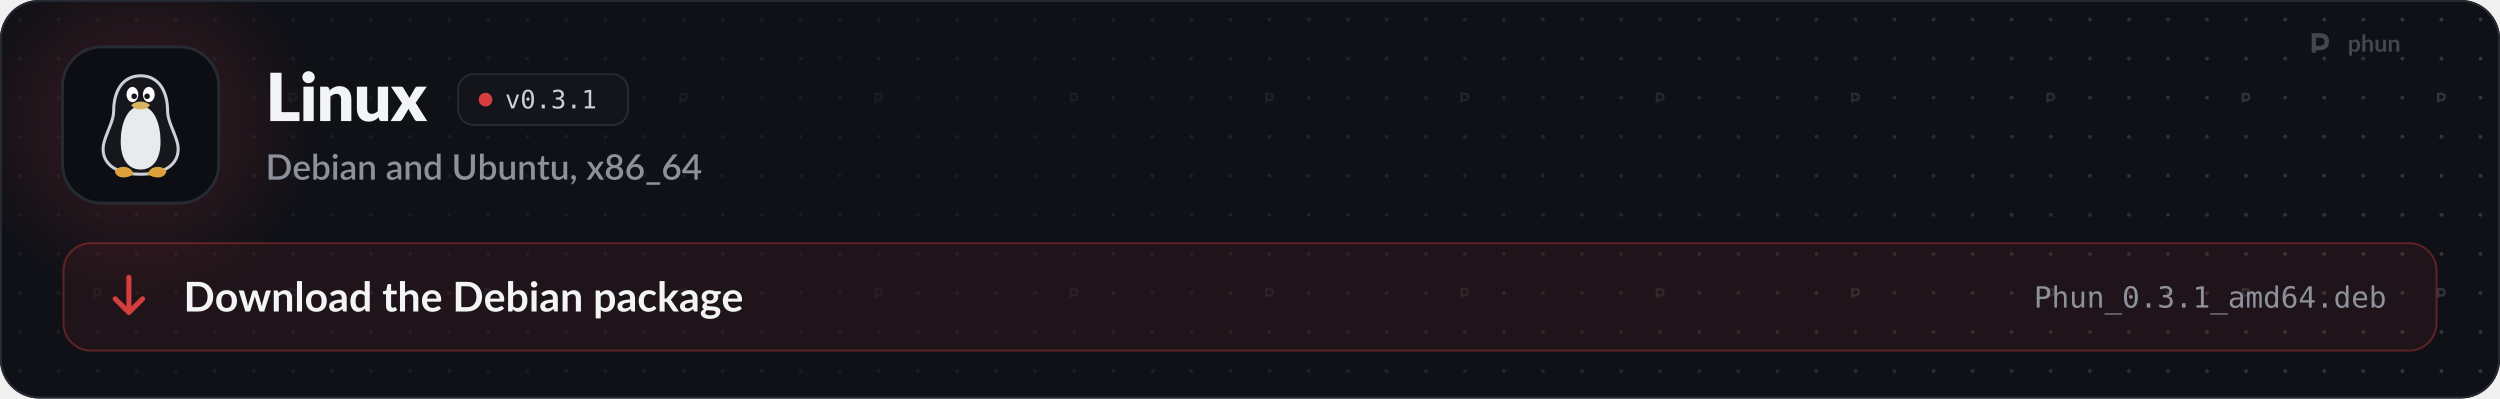
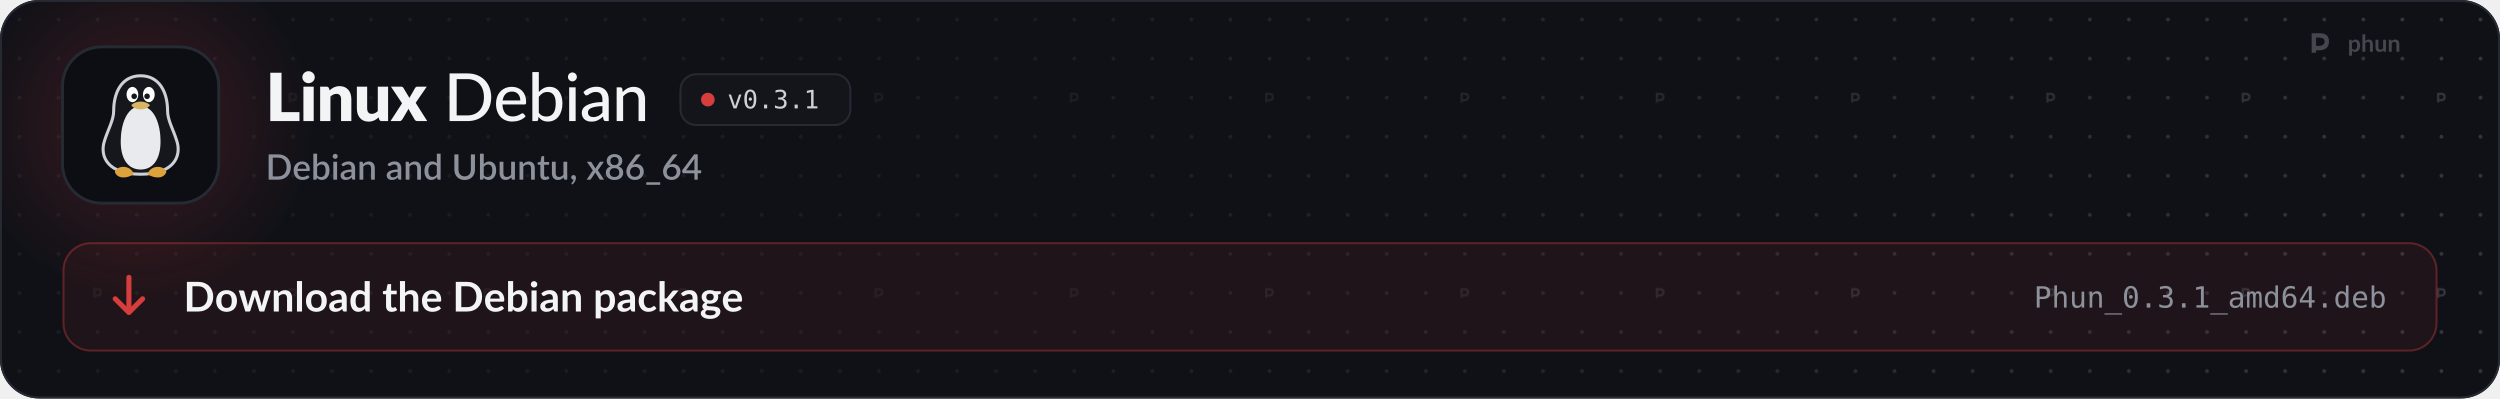
<svg xmlns="http://www.w3.org/2000/svg" width="1280" height="204" viewBox="0 0 1280 204" role="img" aria-labelledby="t d">
  <style>
  .pulse { animation: pulse 2.6s ease-in-out infinite; }
  .pulse.b { animation-delay: .5s; }
  .pulse.c { animation-delay: 1s; }
  @keyframes pulse { 0%, 100% { opacity: 1; } 50% { opacity: .35; } }
  .flow { stroke-dasharray: 4 6; animation: flow 1.6s linear infinite; }
  @keyframes flow { to { stroke-dashoffset: -20; } }
  .blink { animation: blink 1.1s steps(1) infinite; }
  @keyframes blink { 50% { opacity: 0; } }
  .rise { animation: rise .7s cubic-bezier(.2,.7,.2,1) both; }
  @keyframes rise { from { opacity: 0; transform: translateY(8px); } }
  .spin { transform-box: fill-box; transform-origin: center; animation: spin 6s linear infinite; }
  @keyframes spin { to { transform: rotate(360deg); } }
  .bob { animation: bob 3s ease-in-out infinite; }
  @keyframes bob { 50% { transform: translateY(-4px); } }

  .sway { transform-box: view-box; transform-origin: 52px 22px; animation: sway 3.2s ease-in-out infinite; }
  @keyframes sway { 0%, 100% { transform: rotate(-6deg); } 50% { transform: rotate(8deg); } }
  .pane { animation: pane 4s ease-in-out infinite; }
  @keyframes pane { 0%, 100% { opacity: .55; } 12%, 30% { opacity: 1; } 45% { opacity: .55; } }
  .waddle { transform-box: view-box; transform-origin: 50px 96px; animation: waddle 1.6s ease-in-out infinite; }
  @keyframes waddle { 0%, 100% { transform: rotate(-5deg); } 50% { transform: rotate(5deg); } }
  .lid { transform-box: fill-box; transform-origin: center; animation: lid 4.5s infinite; }
  @keyframes lid { 0%, 92%, 100% { transform: scaleY(1); } 95% { transform: scaleY(.1); } }
  .drop { animation: drop 1.8s ease-in-out infinite; }
  @keyframes drop { 0%, 100% { transform: translateY(-2px); } 50% { transform: translateY(3px); } }

  @media (prefers-reduced-motion: reduce) { * { animation: none !important; } }
</style>
  <defs>
    <path id="k21" d="M1019 -270L1019 0L141 0L141 -1457L479 -1457L479 -270L1019 -270Z" />
    <path id="k98" d="M422 -1037L422 0L112 0L112 -1037L422 -1037ZM454 -1321Q454 -1284 439 -1251.5Q424 -1219 398 -1194.5Q372 -1170 337.5 -1155.5Q303 -1141 264 -1141Q226 -1141 193 -1155.5Q160 -1170 134.5 -1194.5Q109 -1219 94.5 -1251.5Q80 -1284 80 -1321Q80 -1359 94.5 -1392Q109 -1425 134.5 -1450Q160 -1475 193 -1489Q226 -1503 264 -1503Q303 -1503 337.5 -1489Q372 -1475 398 -1450Q424 -1425 439 -1392Q454 -1359 454 -1321Z" />
    <path id="k109" d="M391 -925Q421 -953 453 -977Q485 -1001 521.5 -1017.5Q558 -1034 600.5 -1043.5Q643 -1053 693 -1053Q778 -1053 843.5 -1023.5Q909 -994 954 -941.5Q999 -889 1022 -816.5Q1045 -744 1045 -659L1045 0L735 0L735 -659Q735 -735 700 -777.5Q665 -820 597 -820Q546 -820 501.5 -798.5Q457 -777 415 -740L415 0L105 0L105 -1037L297 -1037Q355 -1037 373 -985L391 -925Z" />
    <path id="k134" d="M1035 -1037L1035 0L843 0Q785 0 767 -52L749 -112Q719 -83 687 -59.5Q655 -36 618.5 -19.5Q582 -3 539.5 6.5Q497 16 447 16Q362 16 296.5 -13.5Q231 -43 186 -96Q141 -149 118 -221Q95 -293 95 -379L95 -1037L405 -1037L405 -379Q405 -302 440 -260Q475 -218 543 -218Q594 -218 638.5 -239.5Q683 -261 725 -298L725 -1037L1035 -1037Z" />
    <path id="k138" d="M1097 0L799 0Q766 0 745.5 -16Q725 -32 713 -54L528 -372Q523 -355 516 -340Q509 -325 501 -312L349 -54Q335 -34 316 -17Q297 0 267 0L-9 0L339 -536L5 -1037L303 -1037Q336 -1037 351.5 -1028.5Q367 -1020 379 -1000L564 -693Q570 -711 579 -728.5Q588 -746 599 -764L731 -995Q745 -1017 760.5 -1027Q776 -1037 799 -1037L1083 -1037L749 -550L1097 0Z" />
+     <path id="m9" d="M1430 -718Q1430 -557 1378.5 -425Q1327 -293 1233 -198.5Q1139 -104 1008 -52Q877 0 717 0L177 0L177 -1436L717 -1436Q877 -1436 1008 -1384Q1139 -1332 1233 -1237.5Q1327 -1143 1378.5 -1010.5Q1430 -878 1430 -718ZM1212 -718Q1212 -846 1177 -947.5Q1142 -1049 1077.5 -1119.5Q1013 -1190 921.5 -1227Q830 -1264 717 -1264L391 -1264L391 -172L717 -172Q830 -172 921.5 -209Q1013 -246 1077.5 -316.5Q1142 -387 1177 -488Q1212 -589 1212 -718Z" />
+     <path id="m59" d="M810 -621Q810 -679 793.5 -728Q777 -777 745 -813Q713 -849 667 -869Q621 -889 561 -889Q438 -889 367.5 -818Q297 -747 278 -621L810 -621ZM971 -145Q935 -103 888 -72.5Q841 -42 788 -23Q735 -4 678.5 5Q622 14 567 14Q462 14 372.5 -21.5Q283 -57 217.5 -125.5Q152 -194 115.5 -295.5Q79 -397 79 -529Q79 -635 112 -726.5Q145 -818 206.5 -886Q268 -954 357 -993Q446 -1032 557 -1032Q650 -1032 728.5 -1001.5Q807 -971 864 -913Q921 -855 953.5 -770Q986 -685 986 -576Q986 -531 976 -515.5Q966 -500 939 -500L273 -500Q276 -409 299 -341.5Q322 -274 362.5 -229Q403 -184 459 -162Q515 -140 584 -140Q649 -140 696.5 -155Q744 -170 778.5 -187.5Q813 -205 836.5 -220Q860 -235 878 -235Q902 -235 915 -217L971 -145Z" />
+     <path id="m48" d="M332 -250Q380 -187 436 -162Q492 -137 558 -137Q694 -137 767.5 -234Q841 -331 841 -527Q841 -708 776 -792.5Q711 -877 592 -877Q508 -877 446.5 -839Q385 -801 332 -731L332 -250ZM332 -876Q395 -946 475 -989Q555 -1032 657 -1032Q746 -1032 817.5 -997.5Q889 -963 939 -898.5Q989 -834 1016 -742Q1043 -650 1043 -534Q1043 -411 1012.5 -310Q982 -209 925.5 -137Q869 -65 788 -25.5Q707 14 606 14Q557 14 516 4.5Q475 -5 440.5 -23Q406 -41 377 -67Q348 -93 322 -126L313 -41Q305 0 263 0L137 0L137 -1476L332 -1476L332 -876Z" />
+     <path id="m98" d="M341 -1016L341 0L146 0L146 -1016L341 -1016ZM378 -1330Q378 -1303 367 -1278.5Q356 -1254 337.5 -1235.5Q319 -1217 294 -1206.5Q269 -1196 242 -1196Q215 -1196 191 -1206.5Q167 -1217 148.5 -1235.5Q130 -1254 119.5 -1278.5Q109 -1303 109 -1330Q109 -1358 119.5 -1382.5Q130 -1407 148.5 -1425.5Q167 -1444 191 -1454.5Q215 -1465 242 -1465Q269 -1465 294 -1454.5Q319 -1444 337.5 -1425.5Q356 -1407 367 -1382.5Q378 -1358 378 -1330Z" />
+     <path id="m45" d="M683 -451Q564 -447 481 -432.5Q398 -418 346 -394Q294 -370 271 -337.5Q248 -305 248 -265Q248 -227 260.5 -199.5Q273 -172 294.5 -154.5Q316 -137 345 -129Q374 -121 408 -121Q453 -121 490.5 -130Q528 -139 561 -155.5Q594 -172 624 -196Q654 -220 683 -251L683 -451ZM111 -874Q196 -955 295.5 -995Q395 -1035 514 -1035Q601 -1035 668 -1006.5Q735 -978 781 -927Q827 -876 850.5 -805Q874 -734 874 -648L874 0L787 0Q758 0 743 -9.5Q728 -19 719 -45L698 -134Q659 -98 621 -70.5Q583 -43 541.5 -23.5Q500 -4 453 6Q406 16 349 16Q289 16 236.5 -0.5Q184 -17 145 -51Q106 -85 83.5 -136Q61 -187 61 -255Q61 -315 93.5 -370.5Q126 -426 199.5 -470Q273 -514 391.5 -542Q510 -570 683 -574L683 -648Q683 -763 634 -820Q585 -877 490 -877Q426 -877 382.5 -861Q339 -845 307.5 -825.5Q276 -806 252.5 -790Q229 -774 204 -774Q184 -774 169.5 -785Q155 -796 146 -811L111 -874Z" />
+     <path id="m109" d="M320 -875Q353 -910 389 -939Q425 -968 465.5 -988.5Q506 -1009 552.5 -1020.5Q599 -1032 652 -1032Q736 -1032 799.5 -1004Q863 -976 906 -925.5Q949 -875 971 -804Q993 -733 993 -647L993 0L797 0L797 -647Q797 -756 747 -816.5Q697 -877 594 -877Q519 -877 453.5 -841.5Q388 -806 332 -745L332 0L137 0L137 -1016L254 -1016Q295 -1016 305 -977L320 -875Z" />
    <path id="o89" d="M100 -1120L291 -1120L616 -180L942 -1120L1133 -1120L735 0L498 0L100 -1120Z" />
    <path id="o19" d="M483 -750Q483 -805 521.5 -845Q560 -885 614 -885Q670 -885 710 -845Q750 -805 750 -750Q750 -694 710.5 -655Q671 -616 614 -616Q558 -616 520.5 -654Q483 -692 483 -750ZM616 -1360Q475 -1360 405.5 -1208Q336 -1056 336 -745Q336 -435 405.5 -283Q475 -131 616 -131Q758 -131 827.5 -283Q897 -435 897 -745Q897 -1056 827.5 -1208Q758 -1360 616 -1360ZM616 -1520Q855 -1520 977.5 -1324Q1100 -1128 1100 -745Q1100 -363 977.5 -167Q855 29 616 29Q377 29 255 -167Q133 -363 133 -745Q133 -1128 255 -1324Q377 -1520 616 -1520Z" />
    <path id="o17" d="M489 -305L741 -305L741 0L489 0L489 -305Z" />
    <path id="o22" d="M776 -799Q923 -760 1001 -660.5Q1079 -561 1079 -412Q1079 -206 940.5 -88.5Q802 29 557 29Q454 29 347 10Q240 -9 137 -45L137 -246Q239 -193 338 -167Q437 -141 535 -141Q701 -141 790 -216Q879 -291 879 -432Q879 -562 790 -638.5Q701 -715 549 -715L395 -715L395 -881L549 -881Q688 -881 766 -942Q844 -1003 844 -1112Q844 -1227 771.5 -1288.5Q699 -1350 565 -1350Q476 -1350 381 -1330Q286 -1310 182 -1270L182 -1456Q303 -1488 397.5 -1504Q492 -1520 565 -1520Q783 -1520 913.5 -1410.5Q1044 -1301 1044 -1120Q1044 -997 975.5 -915Q907 -833 776 -799Z" />
    <path id="o20" d="M270 -170L584 -170L584 -1311L246 -1235L246 -1419L582 -1493L784 -1493L784 -170L1094 -170L1094 0L270 0L270 -170Z" />
    <path id="s9" d="M1435 -720Q1435 -560 1383 -427.5Q1331 -295 1236.5 -200Q1142 -105 1009.5 -52.5Q877 0 715 0L171 0L171 -1440L715 -1440Q877 -1440 1009.5 -1387.5Q1142 -1335 1236.5 -1240Q1331 -1145 1383 -1012.5Q1435 -880 1435 -720ZM1196 -720Q1196 -844 1162.5 -943Q1129 -1042 1066.5 -1110Q1004 -1178 915 -1214.5Q826 -1251 715 -1251L406 -1251L406 -189L715 -189Q826 -189 915 -225Q1004 -261 1066.5 -329.5Q1129 -398 1162.5 -496.5Q1196 -595 1196 -720Z" />
    <path id="s59" d="M800 -625Q800 -679 784.5 -725.5Q769 -772 739 -806.5Q709 -841 664.5 -860.5Q620 -880 562 -880Q445 -880 378 -813Q311 -746 293 -625L800 -625ZM287 -493Q291 -406 314 -342.5Q337 -279 375.5 -237Q414 -195 467.5 -174.5Q521 -154 587 -154Q650 -154 696 -168.5Q742 -183 776 -200.5Q810 -218 834 -232.5Q858 -247 878 -247Q904 -247 918 -227L979 -148Q941 -103 893 -72Q845 -41 791 -21.5Q737 -2 680 6.5Q623 15 569 15Q463 15 372.5 -20.5Q282 -56 215.5 -125Q149 -194 111.5 -296Q74 -398 74 -531Q74 -637 107.5 -729Q141 -821 203.5 -889Q266 -957 355.5 -996.5Q445 -1036 558 -1036Q652 -1036 732 -1005.5Q812 -975 870 -916Q928 -857 960.5 -771.5Q993 -686 993 -577Q993 -527 982 -510Q971 -493 942 -493L287 -493Z" />
    <path id="s48" d="M346 -256Q391 -198 444.5 -174.5Q498 -151 561 -151Q688 -151 759 -243Q830 -335 830 -528Q830 -704 768.5 -785Q707 -866 593 -866Q514 -866 455.5 -830.5Q397 -795 346 -729L346 -256ZM346 -885Q409 -954 487 -995Q565 -1036 665 -1036Q754 -1036 825.5 -1001.5Q897 -967 947 -902Q997 -837 1024 -744.5Q1051 -652 1051 -536Q1051 -412 1020.5 -310.5Q990 -209 933 -136.5Q876 -64 795 -24.5Q714 15 614 15Q565 15 525 5.5Q485 -4 451 -22Q417 -40 388.5 -65Q360 -90 334 -122L325 -43Q320 -20 307 -10Q294 0 271 0L131 0L131 -1480L346 -1480L346 -885Z" />
    <path id="s98" d="M355 -1020L355 0L140 0L140 -1020L355 -1020ZM391 -1328Q391 -1299 379.5 -1273Q368 -1247 348 -1227.5Q328 -1208 301.5 -1196.5Q275 -1185 245 -1185Q216 -1185 190.5 -1196.5Q165 -1208 146 -1227.5Q127 -1247 115.5 -1273Q104 -1299 104 -1328Q104 -1358 115.5 -1384Q127 -1410 146 -1429.5Q165 -1449 190.5 -1460.5Q216 -1472 245 -1472Q275 -1472 301.5 -1460.5Q328 -1449 348 -1429.5Q368 -1410 379.5 -1384Q391 -1358 391 -1328Z" />
    <path id="s45" d="M676 -446Q561 -442 482 -427.5Q403 -413 354 -390.5Q305 -368 283.5 -337Q262 -306 262 -269Q262 -233 273.5 -207.5Q285 -182 305.5 -165.5Q326 -149 353.5 -141.5Q381 -134 414 -134Q498 -134 558.5 -165.5Q619 -197 676 -257L676 -446ZM106 -878Q279 -1039 518 -1039Q606 -1039 674.5 -1010.5Q743 -982 789.5 -930Q836 -878 860.5 -806.5Q885 -735 885 -648L885 0L789 0Q758 0 742 -9.5Q726 -19 715 -48L694 -131Q655 -96 617 -68.5Q579 -41 538.5 -22Q498 -3 451.5 6.5Q405 16 349 16Q287 16 233.5 -1Q180 -18 141 -52.5Q102 -87 79.5 -138Q57 -189 57 -258Q57 -317 88.5 -373Q120 -429 192.5 -473.5Q265 -518 383.5 -547Q502 -576 676 -580L676 -648Q676 -758 629 -812Q582 -866 491 -866Q429 -866 387 -850.5Q345 -835 314 -817Q283 -799 259 -783.5Q235 -768 208 -768Q186 -768 170.5 -779.5Q155 -791 145 -808L106 -878Z" />
    <path id="s109" d="M332 -885Q365 -919 400.5 -946.5Q436 -974 476 -994Q516 -1014 561 -1025Q606 -1036 659 -1036Q743 -1036 806.5 -1008Q870 -980 913.5 -929Q957 -878 979 -806.5Q1001 -735 1001 -649L1001 0L787 0L787 -649Q787 -752 739.5 -809Q692 -866 595 -866Q523 -866 461.5 -833Q400 -800 346 -743L346 0L131 0L131 -1020L261 -1020Q305 -1020 317 -979L332 -885Z" />
    <path id="s55" d="M782 -769Q737 -827 683 -850Q629 -873 566 -873Q440 -873 369 -780.5Q298 -688 298 -507Q298 -413 314 -346.5Q330 -280 360 -238Q390 -196 433 -177Q476 -158 530 -158Q612 -158 671.5 -193.5Q731 -229 782 -294L782 -769ZM997 -1480L997 0L867 0Q824 0 812 -41L793 -152Q729 -77 647.5 -31Q566 15 458 15Q372 15 302 -19.5Q232 -54 182 -120Q132 -186 104.5 -283.5Q77 -381 77 -507Q77 -621 107.5 -718Q138 -815 195 -886.5Q252 -958 333.5 -998.5Q415 -1039 516 -1039Q606 -1039 669 -1010.5Q732 -982 782 -931L782 -1480L997 -1480Z" />
    <path id="s38" d="M739 -189Q822 -189 887.5 -217Q953 -245 998.5 -295Q1044 -345 1068 -415.5Q1092 -486 1092 -572L1092 -1440L1325 -1440L1325 -572Q1325 -445 1284.5 -337Q1244 -229 1168 -150.5Q1092 -72 983.5 -27.5Q875 17 739 17Q603 17 494.5 -27.5Q386 -72 310 -150.5Q234 -229 193.5 -337Q153 -445 153 -572L153 -1440L387 -1440L387 -573Q387 -487 411 -416.5Q435 -346 480 -295.5Q525 -245 590.5 -217Q656 -189 739 -189Z" />
    <path id="s134" d="M991 -1020L991 0L861 0Q818 0 806 -41L790 -136Q758 -102 722.5 -74Q687 -46 647 -26Q607 -6 561.5 5Q516 16 464 16Q380 16 316 -12Q252 -40 208.5 -91Q165 -142 143 -213.5Q121 -285 121 -371L121 -1020L336 -1020L336 -371Q336 -268 383.5 -211Q431 -154 528 -154Q599 -154 660.5 -186.5Q722 -219 776 -276L776 -1020L991 -1020Z" />
    <path id="s124" d="M458 16Q331 16 262.5 -55.5Q194 -127 194 -257L194 -851L82 -851Q64 -851 51 -862.5Q38 -874 38 -897L38 -984L203 -1008L250 -1303Q255 -1320 267 -1330.5Q279 -1341 299 -1341L409 -1341L409 -1006L692 -1006L692 -851L409 -851L409 -272Q409 -217 436 -188Q463 -159 508 -159Q533 -159 551 -165.5Q569 -172 582 -179.5Q595 -187 604.5 -193.5Q614 -200 623 -200Q641 -200 652 -180L716 -75Q666 -31 598 -7.5Q530 16 458 16Z" />
    <path id="s311" d="M227 -1Q198 -1 174 -11.5Q150 -22 132.5 -40.5Q115 -59 105.5 -84Q96 -109 96 -139Q96 -165 105.5 -188Q115 -211 132.5 -228Q150 -245 174.5 -254.5Q199 -264 228 -264Q262 -264 288 -251.5Q314 -239 331.5 -217.5Q349 -196 357.5 -167.5Q366 -139 366 -107Q366 -61 352.5 -10Q339 41 312.5 91.5Q286 142 247.5 190Q209 238 160 278L123 244Q115 236 111.5 229Q108 222 108 211Q108 194 125 179Q135 168 151 150Q167 132 183 109Q199 86 212.5 58Q226 30 232 -1L227 -1Z" />
    <path id="s138" d="M1007 0L801 0Q776 0 761.5 -13Q747 -26 738 -42L503 -419Q494 -385 479 -360L266 -42Q255 -26 241.5 -13Q228 0 206 0L14 0L367 -526L28 -1020L234 -1020Q259 -1020 270.5 -1012.5Q282 -1005 291 -990L522 -630Q531 -663 550 -693L745 -986Q765 -1020 796 -1020L993 -1020L654 -535L1007 0Z" />
    <path id="s1142" d="M580 -154Q645 -154 696 -172.5Q747 -191 781.5 -224.5Q816 -258 834 -304Q852 -350 852 -404Q852 -470 831.5 -518Q811 -566 774.5 -597.5Q738 -629 688 -644.5Q638 -660 580 -660Q522 -660 472 -644.5Q422 -629 385.5 -597.5Q349 -566 328.5 -518Q308 -470 308 -404Q308 -350 326 -304Q344 -258 378.5 -224.5Q413 -191 464 -172.5Q515 -154 580 -154ZM580 -1291Q521 -1291 476.5 -1273Q432 -1255 403 -1225Q374 -1195 359.5 -1154.5Q345 -1114 345 -1069Q345 -1024 357.5 -981Q370 -938 397.5 -904.5Q425 -871 470 -851Q515 -831 580 -831Q645 -831 690 -851Q735 -871 762.5 -904.5Q790 -938 802.5 -981Q815 -1024 815 -1069Q815 -1114 800.5 -1154.5Q786 -1195 756.5 -1225Q727 -1255 683 -1273Q639 -1291 580 -1291ZM807 -751Q940 -710 1006.5 -621Q1073 -532 1073 -400Q1073 -305 1037 -228Q1001 -151 936 -97Q871 -43 780.5 -13.5Q690 16 580 16Q470 16 379.5 -13.5Q289 -43 224 -97Q159 -151 123 -228Q87 -305 87 -400Q87 -532 153.5 -621Q220 -710 353 -751Q245 -794 190.5 -876Q136 -958 136 -1073Q136 -1154 168 -1224Q200 -1294 258.5 -1345.5Q317 -1397 399 -1426.5Q481 -1456 580 -1456Q679 -1456 760.5 -1426.5Q842 -1397 900.5 -1345.5Q959 -1294 991.5 -1224Q1024 -1154 1024 -1073Q1024 -958 969.5 -876Q915 -794 807 -751Z" />
    <path id="s1141" d="M578 -162Q643 -162 697 -183.5Q751 -205 789.5 -243Q828 -281 849 -333Q870 -385 870 -446Q870 -512 849.5 -564.5Q829 -617 791.5 -653Q754 -689 701.5 -708.5Q649 -728 586 -728Q521 -728 468.5 -706Q416 -684 379 -646Q342 -608 322 -557Q302 -506 302 -449Q302 -385 320 -332Q338 -279 373 -241.5Q408 -204 459.5 -183Q511 -162 578 -162ZM499 -910Q483 -890 468.5 -872Q454 -854 440 -836Q486 -862 541 -877Q596 -892 659 -892Q743 -892 820 -864.5Q897 -837 955.5 -782.5Q1014 -728 1049 -647.5Q1084 -567 1084 -462Q1084 -362 1047.5 -275Q1011 -188 945 -123.5Q879 -59 786.5 -21.5Q694 16 582 16Q470 16 380 -20Q290 -56 226.5 -121.5Q163 -187 129 -279Q95 -371 95 -484Q95 -582 137 -689Q179 -796 267 -914L621 -1389Q637 -1410 667.5 -1425Q698 -1440 736 -1440L926 -1440L499 -910Z" />
    <path id="s333" d="M857 148L857 290L69 290L69 148L857 148Z" />
    <path id="s403" d="M721 -532L721 -1058Q721 -1121 730 -1196L246 -532L721 -532ZM1107 -532L1107 -408Q1107 -390 1095.5 -377Q1084 -364 1061 -364L908 -364L908 0L721 0L721 -364L98 -364Q75 -364 58.5 -377.5Q42 -391 37 -411L15 -521L706 -1441L908 -1441L908 -532L1107 -532Z" />
    <path id="b9" d="M1445 -723Q1445 -564 1392 -431Q1339 -298 1243 -202Q1147 -106 1012 -53Q877 0 712 0L161 0L161 -1446L712 -1446Q877 -1446 1012 -1392.5Q1147 -1339 1243 -1243.5Q1339 -1148 1392 -1015Q1445 -882 1445 -723ZM1169 -723Q1169 -842 1137.5 -936.5Q1106 -1031 1046.5 -1096.5Q987 -1162 902.5 -1197Q818 -1232 712 -1232L431 -1232L431 -214L712 -214Q818 -214 902.5 -249Q987 -284 1046.5 -349.5Q1106 -415 1137.5 -509.5Q1169 -604 1169 -723Z" />
    <path id="b111" d="M576 -1042Q690 -1042 783.5 -1005Q877 -968 943.5 -900Q1010 -832 1046 -734Q1082 -636 1082 -515Q1082 -393 1046 -295Q1010 -197 943.5 -128Q877 -59 783.5 -22Q690 15 576 15Q461 15 367 -22Q273 -59 206.5 -128Q140 -197 103.5 -295Q67 -393 67 -515Q67 -636 103.5 -734Q140 -832 206.5 -900Q273 -968 367 -1005Q461 -1042 576 -1042ZM576 -175Q704 -175 765.5 -261Q827 -347 827 -513Q827 -679 765.5 -766Q704 -853 576 -853Q446 -853 383.5 -765.5Q321 -678 321 -513Q321 -348 383.5 -261.5Q446 -175 576 -175Z" />
    <path id="b137" d="M1587 -1026L1261 0L1063 0Q1029 0 1016 -44L832 -637Q823 -667 815.5 -696.5Q808 -726 803 -756Q797 -726 789.5 -695.5Q782 -665 773 -635L586 -44Q574 0 533 0L343 0L18 -1026L215 -1026Q242 -1026 261 -1013Q280 -1000 286 -980L433 -432Q444 -387 452.5 -344Q461 -301 467 -258Q478 -301 490.5 -344Q503 -387 517 -432L687 -982Q693 -1002 710.5 -1015Q728 -1028 753 -1028L862 -1028Q888 -1028 906.5 -1015Q925 -1002 931 -982L1096 -432Q1109 -387 1120.5 -343.5Q1132 -300 1143 -257Q1156 -342 1180 -432L1331 -980Q1338 -1000 1356 -1013Q1374 -1026 1399 -1026L1587 -1026Z" />
    <path id="b109" d="M353 -900Q384 -931 418.5 -957.5Q453 -984 491.5 -1002.5Q530 -1021 574 -1031.5Q618 -1042 670 -1042Q754 -1042 819 -1013.5Q884 -985 927.5 -933.5Q971 -882 993.5 -810.5Q1016 -739 1016 -653L1016 0L769 0L769 -653Q769 -747 726 -798.5Q683 -850 595 -850Q531 -850 475 -821Q419 -792 369 -742L369 0L122 0L122 -1026L273 -1026Q321 -1026 336 -981L353 -900Z" />
    <path id="b1140" d="M372 -1486L372 0L125 0L125 -1486L372 -1486Z" />
    <path id="b45" d="M664 -438Q557 -433 484 -419.5Q411 -406 367 -385Q323 -364 304 -336Q285 -308 285 -275Q285 -210 323.5 -182Q362 -154 424 -154Q500 -154 555.5 -181.5Q611 -209 664 -265L664 -438ZM98 -883Q275 -1045 524 -1045Q614 -1045 685 -1015.5Q756 -986 805 -933.5Q854 -881 879.5 -808Q905 -735 905 -648L905 0L793 0Q758 0 739 -10.5Q720 -21 709 -53L687 -127Q648 -92 611 -65.5Q574 -39 534 -21Q494 -3 448.5 6.5Q403 16 348 16Q283 16 228 -1.5Q173 -19 133 -54Q93 -89 71 -141Q49 -193 49 -262Q49 -301 62 -339.5Q75 -378 104.5 -413Q134 -448 181 -479Q228 -510 296.5 -533Q365 -556 456 -570.5Q547 -585 664 -588L664 -648Q664 -751 620 -800.5Q576 -850 493 -850Q433 -850 393.5 -836Q354 -822 324 -804.5Q294 -787 269.5 -773Q245 -759 215 -759Q189 -759 171 -772.5Q153 -786 142 -804L98 -883Z" />
    <path id="b55" d="M766 -764Q724 -815 674.5 -836Q625 -857 568 -857Q512 -857 467 -836Q422 -815 390 -772.5Q358 -730 341 -664.5Q324 -599 324 -510Q324 -420 338.5 -357.5Q353 -295 380 -255.5Q407 -216 446 -198.5Q485 -181 533 -181Q610 -181 664 -213Q718 -245 766 -304L766 -764ZM1013 -1486L1013 0L862 0Q813 0 800 -45L779 -144Q717 -73 636.5 -29Q556 15 449 15Q365 15 295 -20Q225 -55 174.5 -121.5Q124 -188 96.5 -286Q69 -384 69 -510Q69 -624 100 -722Q131 -820 189 -892Q247 -964 328 -1004.5Q409 -1045 510 -1045Q596 -1045 657 -1018Q718 -991 766 -945L766 -1486L1013 -1486Z" />
    <path id="b124" d="M464 16Q330 16 258.5 -59.5Q187 -135 187 -268L187 -841L82 -841Q62 -841 48 -854Q34 -867 34 -893L34 -991L199 -1018L251 -1298Q256 -1318 270 -1329Q284 -1340 306 -1340L434 -1340L434 -1017L708 -1017L708 -841L434 -841L434 -285Q434 -237 457.5 -210Q481 -183 522 -183Q545 -183 560.5 -188.5Q576 -194 587.5 -200Q599 -206 608 -211.5Q617 -217 626 -217Q637 -217 644 -211.5Q651 -206 659 -195L733 -75Q679 -30 609 -7Q539 16 464 16Z" />
    <path id="b95" d="M369 -916Q429 -972 501 -1007Q573 -1042 670 -1042Q754 -1042 819 -1013.5Q884 -985 927.5 -933.5Q971 -882 993.5 -810.5Q1016 -739 1016 -653L1016 0L769 0L769 -653Q769 -747 726 -798.5Q683 -850 595 -850Q531 -850 475 -821Q419 -792 369 -742L369 0L122 0L122 -1486L369 -1486L369 -916Z" />
    <path id="b59" d="M783 -631Q783 -679 769.5 -721.5Q756 -764 729 -796Q702 -828 660.5 -846.5Q619 -865 564 -865Q457 -865 395.5 -804Q334 -743 317 -631L783 -631ZM312 -482Q318 -403 340 -345.5Q362 -288 398 -250.5Q434 -213 483.5 -194.5Q533 -176 593 -176Q653 -176 696.5 -190Q740 -204 772.5 -221Q805 -238 829.5 -252Q854 -266 877 -266Q908 -266 923 -243L994 -153Q953 -105 902 -72.5Q851 -40 795.5 -20.5Q740 -1 682.5 7Q625 15 571 15Q464 15 372 -20.5Q280 -56 212 -125.5Q144 -195 105 -297.5Q66 -400 66 -535Q66 -640 100 -732.5Q134 -825 197.5 -893.5Q261 -962 352.5 -1002Q444 -1042 559 -1042Q656 -1042 738 -1011Q820 -980 879 -920.5Q938 -861 971.5 -774.5Q1005 -688 1005 -577Q1005 -521 993 -501.5Q981 -482 947 -482L312 -482Z" />
    <path id="b48" d="M369 -266Q411 -215 460.5 -194Q510 -173 565 -173Q622 -173 667.5 -193.5Q713 -214 745 -257.5Q777 -301 794 -368.5Q811 -436 811 -530Q811 -699 755 -774.5Q699 -850 594 -850Q523 -850 470 -817.5Q417 -785 369 -726L369 -266ZM369 -900Q431 -965 506.5 -1003.5Q582 -1042 679 -1042Q768 -1042 839.5 -1007Q911 -972 961.5 -906.5Q1012 -841 1039 -748Q1066 -655 1066 -539Q1066 -414 1035 -312Q1004 -210 946.5 -137.5Q889 -65 808 -25Q727 15 628 15Q580 15 541 5.5Q502 -4 469 -21Q436 -38 408.5 -62.5Q381 -87 356 -117L345 -48Q339 -22 324.5 -11Q310 0 285 0L122 0L122 -1486L369 -1486L369 -900Z" />
    <path id="b98" d="M378 -1026L378 0L130 0L130 -1026L378 -1026ZM412 -1325Q412 -1293 399 -1265Q386 -1237 364.5 -1216Q343 -1195 314 -1182.5Q285 -1170 252 -1170Q220 -1170 191.5 -1182.5Q163 -1195 142 -1216Q121 -1237 108.5 -1265Q96 -1293 96 -1325Q96 -1358 108.5 -1387Q121 -1416 142 -1437Q163 -1458 191.5 -1470.5Q220 -1483 252 -1483Q285 -1483 314 -1470.5Q343 -1458 364.5 -1437Q386 -1416 399 -1387Q412 -1358 412 -1325Z" />
    <path id="b114" d="M369 -266Q411 -215 460.5 -194Q510 -173 568 -173Q624 -173 669 -194Q714 -215 745.5 -258Q777 -301 794 -366.5Q811 -432 811 -521Q811 -611 796.5 -673.5Q782 -736 755 -775Q728 -814 689.5 -832Q651 -850 602 -850Q525 -850 471 -817.5Q417 -785 369 -726L369 -266ZM356 -886Q419 -957 499 -1001Q579 -1045 687 -1045Q771 -1045 840.5 -1010Q910 -975 960.5 -908.5Q1011 -842 1038.5 -744.5Q1066 -647 1066 -521Q1066 -406 1035 -308Q1004 -210 946.5 -138Q889 -66 807.5 -25.5Q726 15 625 15Q539 15 478 -11.5Q417 -38 369 -85L369 335L122 335L122 -1026L273 -1026Q321 -1026 336 -981L356 -886Z" />
    <path id="b49" d="M857 -809Q846 -795 835.5 -787Q825 -779 805 -779Q786 -779 768 -790.5Q750 -802 725 -816.5Q700 -831 665.5 -842.5Q631 -854 580 -854Q515 -854 466 -830.5Q417 -807 384.5 -763Q352 -719 336 -656.5Q320 -594 320 -515Q320 -433 337.5 -369Q355 -305 388 -261.5Q421 -218 468 -195.5Q515 -173 574 -173Q633 -173 669.5 -187.5Q706 -202 731 -219.5Q756 -237 774.5 -251.5Q793 -266 816 -266Q846 -266 861 -243L932 -153Q891 -105 843 -72.5Q795 -40 743.5 -20.5Q692 -1 637.5 7Q583 15 529 15Q434 15 350 -20.5Q266 -56 203 -124Q140 -192 103.5 -290.5Q67 -389 67 -515Q67 -628 99.5 -724.5Q132 -821 195 -891.5Q258 -962 351 -1002Q444 -1042 565 -1042Q680 -1042 766.5 -1005Q853 -968 922 -899L857 -809Z" />
    <path id="b104" d="M369 -1486L369 -635L415 -635Q440 -635 454.5 -641.5Q469 -648 484 -668L739 -983Q755 -1004 774.5 -1015Q794 -1026 825 -1026L1051 -1026L732 -645Q698 -600 658 -576Q679 -561 695.5 -541Q712 -521 727 -498L1069 0L846 0Q817 0 796 -9.5Q775 -19 761 -44L499 -433Q485 -456 470 -463Q455 -470 425 -470L369 -470L369 0L122 0L122 -1486L369 -1486Z" />
    <path id="b93" d="M497 -538Q543 -538 577 -550.5Q611 -563 633.5 -585Q656 -607 667.5 -638Q679 -669 679 -706Q679 -782 633.5 -826.5Q588 -871 497 -871Q406 -871 360.5 -826.5Q315 -782 315 -706Q315 -670 326.5 -639Q338 -608 360.5 -585.5Q383 -563 417.5 -550.5Q452 -538 497 -538ZM776 46Q776 16 758 -3Q740 -22 709 -32.5Q678 -43 636.5 -48Q595 -53 548.5 -55.5Q502 -58 452.5 -60Q403 -62 356 -68Q315 -45 289.5 -14Q264 17 264 58Q264 85 277.5 108.5Q291 132 320.5 149Q350 166 397 175.5Q444 185 512 185Q581 185 631 174.5Q681 164 713.5 145.5Q746 127 761 101.5Q776 76 776 46ZM1022 -991L1022 -899Q1022 -855 969 -845L877 -828Q898 -775 898 -712Q898 -636 867.5 -574.5Q837 -513 783 -470Q729 -427 655.5 -403.5Q582 -380 497 -380Q467 -380 439 -383Q411 -386 384 -391Q336 -362 336 -326Q336 -295 364.5 -280.5Q393 -266 440 -260Q487 -254 547 -252.5Q607 -251 670 -246Q733 -241 793 -228.5Q853 -216 900 -189Q947 -162 975.5 -115.5Q1004 -69 1004 4Q1004 72 970.5 136Q937 200 873.5 250Q810 300 717.5 330.5Q625 361 507 361Q391 361 305 338.5Q219 316 162 278.5Q105 241 77 192Q49 143 49 90Q49 18 92.5 -30.5Q136 -79 212 -108Q171 -129 147 -164Q123 -199 123 -256Q123 -279 131.5 -303.5Q140 -328 156.5 -352Q173 -376 198 -397.5Q223 -419 257 -436Q179 -478 134.5 -548Q90 -618 90 -712Q90 -788 120.5 -849.5Q151 -911 205.5 -954.5Q260 -998 334.5 -1021Q409 -1044 497 -1044Q563 -1044 621 -1030.5Q679 -1017 727 -991L1022 -991Z" />
    <path id="o51" d="M399 -1327L399 -766L633 -766Q773 -766 851.5 -840Q930 -914 930 -1047Q930 -1180 852 -1253.5Q774 -1327 633 -1327L399 -1327ZM197 -1493L633 -1493Q883 -1493 1012 -1379.5Q1141 -1266 1141 -1047Q1141 -826 1012.5 -713Q884 -600 633 -600L399 -600L399 0L197 0L197 -1493Z" />
    <path id="o75" d="M1051 -694L1051 0L866 0L866 -694Q866 -845 813 -916Q760 -987 647 -987Q518 -987 448.5 -895.5Q379 -804 379 -633L379 0L195 0L195 -1556L379 -1556L379 -952Q428 -1048 512 -1097.5Q596 -1147 711 -1147Q882 -1147 966.5 -1034.5Q1051 -922 1051 -694Z" />
    <path id="o88" d="M195 -424L195 -1118L379 -1118L379 -424Q379 -273 432.5 -202Q486 -131 598 -131Q728 -131 797 -222.5Q866 -314 866 -485L866 -1118L1051 -1118L1051 0L866 0L866 -168Q817 -71 732.5 -21Q648 29 535 29Q363 29 279 -83.5Q195 -196 195 -424Z" />
    <path id="o81" d="M1051 -694L1051 0L866 0L866 -694Q866 -845 813 -916Q760 -987 647 -987Q518 -987 448.5 -895.5Q379 -804 379 -633L379 0L195 0L195 -1120L379 -1120L379 -952Q428 -1048 512 -1097.5Q596 -1147 711 -1147Q882 -1147 966.5 -1034.5Q1051 -922 1051 -694Z" />
    <path id="o66" d="M1233 403L1233 483L0 483L0 403L1233 403Z" />
    <path id="o68" d="M702 -563L641 -563Q480 -563 398.5 -506.5Q317 -450 317 -338Q317 -237 378 -181Q439 -125 547 -125Q699 -125 786 -230.5Q873 -336 874 -522L874 -563L702 -563ZM1059 -639L1059 0L874 0L874 -166Q815 -66 725.5 -18.5Q636 29 508 29Q337 29 235 -67.5Q133 -164 133 -326Q133 -513 258.5 -610Q384 -707 627 -707L874 -707L874 -736Q873 -870 806 -930.5Q739 -991 592 -991Q498 -991 402 -964Q306 -937 215 -885L215 -1069Q317 -1108 410.5 -1127.5Q504 -1147 592 -1147Q731 -1147 829.5 -1106Q928 -1065 989 -983Q1027 -933 1043 -859.5Q1059 -786 1059 -639Z" />
    <path id="o80" d="M676 -1006Q710 -1078 762.5 -1112.5Q815 -1147 889 -1147Q1024 -1147 1079.5 -1042.5Q1135 -938 1135 -649L1135 0L967 0L967 -641Q967 -878 940.5 -935.5Q914 -993 844 -993Q764 -993 734.5 -931.5Q705 -870 705 -641L705 0L537 0L537 -641Q537 -881 508.5 -937Q480 -993 406 -993Q333 -993 304.5 -931.5Q276 -870 276 -641L276 0L109 0L109 -1120L276 -1120L276 -1024Q309 -1084 358.5 -1115.5Q408 -1147 471 -1147Q547 -1147 597.5 -1112Q648 -1077 676 -1006Z" />
    <path id="o71" d="M858 -977L858 -1556L1042 -1556L1042 0L858 0L858 -141Q812 -58 735.5 -14.5Q659 29 559 29Q356 29 239.5 -128.5Q123 -286 123 -563Q123 -836 240 -991.5Q357 -1147 559 -1147Q660 -1147 737 -1103.5Q814 -1060 858 -977ZM317 -559Q317 -345 385 -236Q453 -127 586 -127Q719 -127 788.5 -237Q858 -347 858 -559Q858 -772 788.5 -881.5Q719 -991 586 -991Q453 -991 385 -882Q317 -773 317 -559Z" />
    <path id="o25" d="M991 -1460L991 -1274Q928 -1311 857 -1330.5Q786 -1350 709 -1350Q517 -1350 418 -1205.5Q319 -1061 319 -780Q367 -880 452 -933.5Q537 -987 647 -987Q863 -987 981.5 -854.5Q1100 -722 1100 -479Q1100 -237 978 -104Q856 29 635 29Q375 29 254 -157.5Q133 -344 133 -745Q133 -1123 278.5 -1321.5Q424 -1520 700 -1520Q774 -1520 848 -1504.5Q922 -1489 991 -1460ZM631 -829Q502 -829 428 -736Q354 -643 354 -479Q354 -315 428 -222Q502 -129 631 -129Q765 -129 833 -217.5Q901 -306 901 -479Q901 -653 833 -741Q765 -829 631 -829Z" />
    <path id="o23" d="M735 -1309L264 -520L735 -520L735 -1309ZM702 -1493L936 -1493L936 -520L1135 -520L1135 -356L936 -356L936 0L735 0L735 -356L102 -356L102 -547L702 -1493Z" />
    <path id="o72" d="M1112 -606L1112 -516L315 -516L315 -510Q315 -327 410.5 -227Q506 -127 680 -127Q768 -127 864 -155Q960 -183 1069 -240L1069 -57Q964 -14 866.5 7.5Q769 29 678 29Q417 29 270 -127.5Q123 -284 123 -559Q123 -827 267 -987Q411 -1147 651 -1147Q865 -1147 988.5 -1002Q1112 -857 1112 -606ZM928 -660Q924 -822 851.5 -906.5Q779 -991 643 -991Q510 -991 424 -903Q338 -815 322 -659L928 -660Z" />
    <path id="o69" d="M918 -559Q918 -773 850 -882Q782 -991 649 -991Q515 -991 446 -881.5Q377 -772 377 -559Q377 -347 446 -237Q515 -127 649 -127Q782 -127 850 -236Q918 -345 918 -559ZM377 -977Q421 -1059 498.5 -1103Q576 -1147 678 -1147Q880 -1147 996 -991.5Q1112 -836 1112 -563Q1112 -286 995.5 -128.5Q879 29 676 29Q576 29 499.5 -14.5Q423 -58 377 -141L377 0L193 0L193 -1556L377 -1556L377 -977Z" />
    <path id="b134" d="M1006 -1026L1006 0L855 0Q806 0 793 -45L776 -127Q713 -63 637 -23.5Q561 16 458 16Q374 16 309.5 -12.5Q245 -41 201 -93Q157 -145 134.5 -216.5Q112 -288 112 -374L112 -1026L359 -1026L359 -374Q359 -280 402.5 -228.5Q446 -177 533 -177Q597 -177 653 -205.5Q709 -234 759 -284L759 -1026L1006 -1026Z" />
    <clipPath id="card">
      <rect width="1280" height="204" rx="20" />
    </clipPath>
    <pattern id="dots" width="100" height="100" patternUnits="userSpaceOnUse">
      <circle cx="10" cy="10" r="1" fill="#fff" />
      <circle cx="30" cy="10" r="1" fill="#fff" />
      <circle cx="50" cy="10" r="1" fill="#fff" />
      <circle cx="70" cy="10" r="1" fill="#fff" />
      <circle cx="90" cy="10" r="1" fill="#fff" />
      <circle cx="10" cy="30" r="1" fill="#fff" />
      <circle cx="30" cy="30" r="1" fill="#fff" />
      <circle cx="50" cy="30" r="1" fill="#fff" />
      <circle cx="70" cy="30" r="1" fill="#fff" />
      <circle cx="90" cy="30" r="1" fill="#fff" />
      <circle cx="10" cy="50" r="1" fill="#fff" />
      <circle cx="30" cy="50" r="1" fill="#fff" />
      <circle cx="70" cy="50" r="1" fill="#fff" />
      <circle cx="90" cy="50" r="1" fill="#fff" />
      <circle cx="10" cy="70" r="1" fill="#fff" />
      <circle cx="30" cy="70" r="1" fill="#fff" />
      <circle cx="50" cy="70" r="1" fill="#fff" />
      <circle cx="70" cy="70" r="1" fill="#fff" />
      <circle cx="90" cy="70" r="1" fill="#fff" />
      <circle cx="10" cy="90" r="1" fill="#fff" />
      <circle cx="30" cy="90" r="1" fill="#fff" />
      <circle cx="50" cy="90" r="1" fill="#fff" />
      <circle cx="70" cy="90" r="1" fill="#fff" />
      <circle cx="90" cy="90" r="1" fill="#fff" />
      <path d="M78 48H144C204 48 220 80 220 116C220 156 198 188 140 188H114V208H78ZM114 84V152H138C170 152 184 136 184 116C184 96 168 84 138 84Z" transform="translate(46 46) scale(0.03125) translate(-21 0)" fill="#fff" fill-rule="evenodd" />
    </pattern>
    <linearGradient id="fade" x1="0" x2="1" y1="0" y2="0">
      <stop offset="0.4" stop-color="#fff" stop-opacity=".05" />
      <stop offset="1" stop-color="#fff" stop-opacity=".16" />
    </linearGradient>
    <mask id="dotmask">
      <rect width="1280" height="204" fill="url(#fade)" />
    </mask>
    <radialGradient id="glow">
      <stop offset="0" stop-color="#d63d3d" stop-opacity=".22" />
      <stop offset="1" stop-color="#d63d3d" stop-opacity="0" />
    </radialGradient>
  </defs>
  <g clip-path="url(#card)">
    <rect width="1280" height="204" fill="#0f1117" />
    <rect width="1280" height="204" fill="url(#dots)" mask="url(#dotmask)" />
    <circle cx="72.0" cy="64.0" r="90" fill="url(#glow)" />
    <rect x="32" y="24" width="80" height="80" rx="20" fill="#0c0e13" stroke="#262a33" stroke-width="1.5" />
    <g transform="translate(42 34) scale(.6)">
      <g class="waddle">
        <path d="M50 8C34 8 27 22 27 38C27 46 22 54 19 64C15 77 22 92 50 92C78 92 85 77 81 64C78 54 73 46 73 38C73 22 66 8 50 8Z" fill="#15171c" stroke="#cdd0d6" stroke-width="2.6" stroke-linecap="round" stroke-linejoin="round" />
        <path d="M50 34C38 34 33 50 33 64C33 80 40 88 50 88C60 88 67 80 67 64C67 50 62 34 50 34Z" fill="#e8eaed" />
        <g class="lid">
          <ellipse cx="43" cy="24" rx="5" ry="6.5" fill="#fff" />
          <ellipse cx="57" cy="24" rx="5" ry="6.5" fill="#fff" />
          <circle cx="44.5" cy="25.5" r="2.4" fill="#15171c" />
          <circle cx="55.5" cy="25.5" r="2.4" fill="#15171c" />
        </g>
        <path d="M42 33C46 29 54 29 58 33C55 38 45 38 42 33Z" fill="#d8b564" />
        <path d="M28 90C30 84 42 84 44 92C38 96 30 96 28 90ZM56 92C58 84 70 84 72 90C70 96 62 96 56 92Z" fill="#dda23c" />
      </g>
    </g>
    <g fill="#f3f4f6" transform="translate(136 62) scale(0.017)">
      <use href="#k21" x="0" />
      <use href="#k98" x="1026" />
      <use href="#k109" x="1537" />
      <use href="#k134" x="2653" />
      <use href="#k138" x="3770" />
    </g>
-     <rect x="234.584" y="38" width="86.96" height="26" rx="8" fill="#13151b" stroke="#262a33" stroke-width="1" />
-     <circle cx="248.584" cy="51" r="3.5" fill="#d63d3d" class="pulse" />
-     <g fill="#cdd0d6" transform="translate(258.584 55.5) scale(0.00635)">
+     <g fill="#f3f4f6" transform="translate(227.169 62) scale(0.017)">
+       <use href="#m9" x="0" />
+       <use href="#m59" x="1497" />
+       <use href="#m48" x="2533" />
+       <use href="#m98" x="3633" />
+       <use href="#m45" x="4097" />
+       <use href="#m109" x="5072" />
+     </g>
+     <rect x="348.422" y="38" width="86.96" height="26" rx="8" fill="#13151b" stroke="#262a33" stroke-width="1" />
+     <circle cx="362.422" cy="51" r="3.5" fill="#d63d3d" class="pulse" />
+     <g fill="#cdd0d6" transform="translate(372.422 55.5) scale(0.00635)">
      <use href="#o89" x="0" />
      <use href="#o19" x="1233" />
      <use href="#o17" x="2466" />
      <use href="#o22" x="3699" />
      <use href="#o17" x="4932" />
      <use href="#o20" x="6165" />
    </g>
    <g fill="#8c919b" transform="translate(136 92) scale(0.009)">
      <use href="#s9" x="0" />
      <use href="#s59" x="1521" />
      <use href="#s48" x="2583" />
      <use href="#s98" x="3711" />
      <use href="#s45" x="4206" />
      <use href="#s109" x="5211" />
      <use href="#s45" x="6831" />
      <use href="#s109" x="7836" />
      <use href="#s55" x="8958" />
      <use href="#s38" x="10584" />
      <use href="#s48" x="12063" />
      <use href="#s134" x="13191" />
      <use href="#s109" x="14313" />
      <use href="#s124" x="15435" />
      <use href="#s134" x="16166" />
      <use href="#s311" x="17288" />
      <use href="#s138" x="18247" />
      <use href="#s1142" x="19268" />
      <use href="#s1141" x="20428" />
      <use href="#s333" x="21588" />
      <use href="#s1141" x="22514" />
      <use href="#s403" x="23674" />
    </g>
    <rect x="32.5" y="124.5" width="1215" height="55" rx="14" fill="#d63d3d" fill-opacity=".08" stroke="#d63d3d" stroke-opacity=".38" />
    <g class="drop">
      <path d="M66 142.0v18m-7-7 7 7 7-7" fill="none" stroke="#d63d3d" stroke-width="2.6" stroke-linecap="round" stroke-linejoin="round" />
    </g>
    <g fill="#f3f4f6" transform="translate(94 159.5) scale(0.0105)">
      <use href="#b9" x="0" />
      <use href="#b111" x="1521" />
      <use href="#b137" x="2670" />
      <use href="#b109" x="4275" />
      <use href="#b1140" x="5403" />
      <use href="#b111" x="5900" />
      <use href="#b45" x="7049" />
      <use href="#b55" x="8064" />
      <use href="#b124" x="9685" />
      <use href="#b95" x="10429" />
      <use href="#b59" x="11557" />
      <use href="#b9" x="13111" />
      <use href="#b59" x="14632" />
      <use href="#b48" x="15700" />
      <use href="#b98" x="16835" />
      <use href="#b45" x="17343" />
      <use href="#b109" x="18358" />
      <use href="#b114" x="19972" />
      <use href="#b45" x="21108" />
      <use href="#b49" x="22123" />
      <use href="#b104" x="23087" />
      <use href="#b45" x="24156" />
      <use href="#b93" x="25171" />
      <use href="#b59" x="26227" />
    </g>
    <g fill="#8c919b" transform="translate(1041.38 157.5) scale(0.00732)">
      <use href="#o51" x="0" />
      <use href="#o75" x="1233" />
      <use href="#o88" x="2466" />
      <use href="#o81" x="3699" />
      <use href="#o66" x="4932" />
      <use href="#o19" x="6165" />
      <use href="#o17" x="7398" />
      <use href="#o22" x="8631" />
      <use href="#o17" x="9864" />
      <use href="#o20" x="11097" />
      <use href="#o66" x="12330" />
      <use href="#o68" x="13563" />
      <use href="#o80" x="14796" />
      <use href="#o71" x="16029" />
      <use href="#o25" x="17262" />
      <use href="#o23" x="18495" />
      <use href="#o17" x="19728" />
      <use href="#o71" x="20961" />
      <use href="#o72" x="22194" />
      <use href="#o69" x="23427" />
    </g>
    <g opacity=".42">
      <path d="M78 48H144C204 48 220 80 220 116C220 156 198 188 140 188H114V208H78ZM114 84V152H138C170 152 184 136 184 116C184 96 168 84 138 84Z" transform="translate(1180 14) scale(0.0625) translate(-21 0)" fill="#8c919b" fill-rule="evenodd" />
      <g fill="#8c919b" transform="translate(1202 26.5) scale(0.006)">
        <use href="#b114" x="0" />
        <use href="#b95" x="1136" />
        <use href="#b134" x="2264" />
        <use href="#b109" x="3392" />
      </g>
    </g>
  </g>
  <rect x=".5" y=".5" width="1279" height="203" rx="19.5" fill="none" stroke="#262a33" />
</svg>
